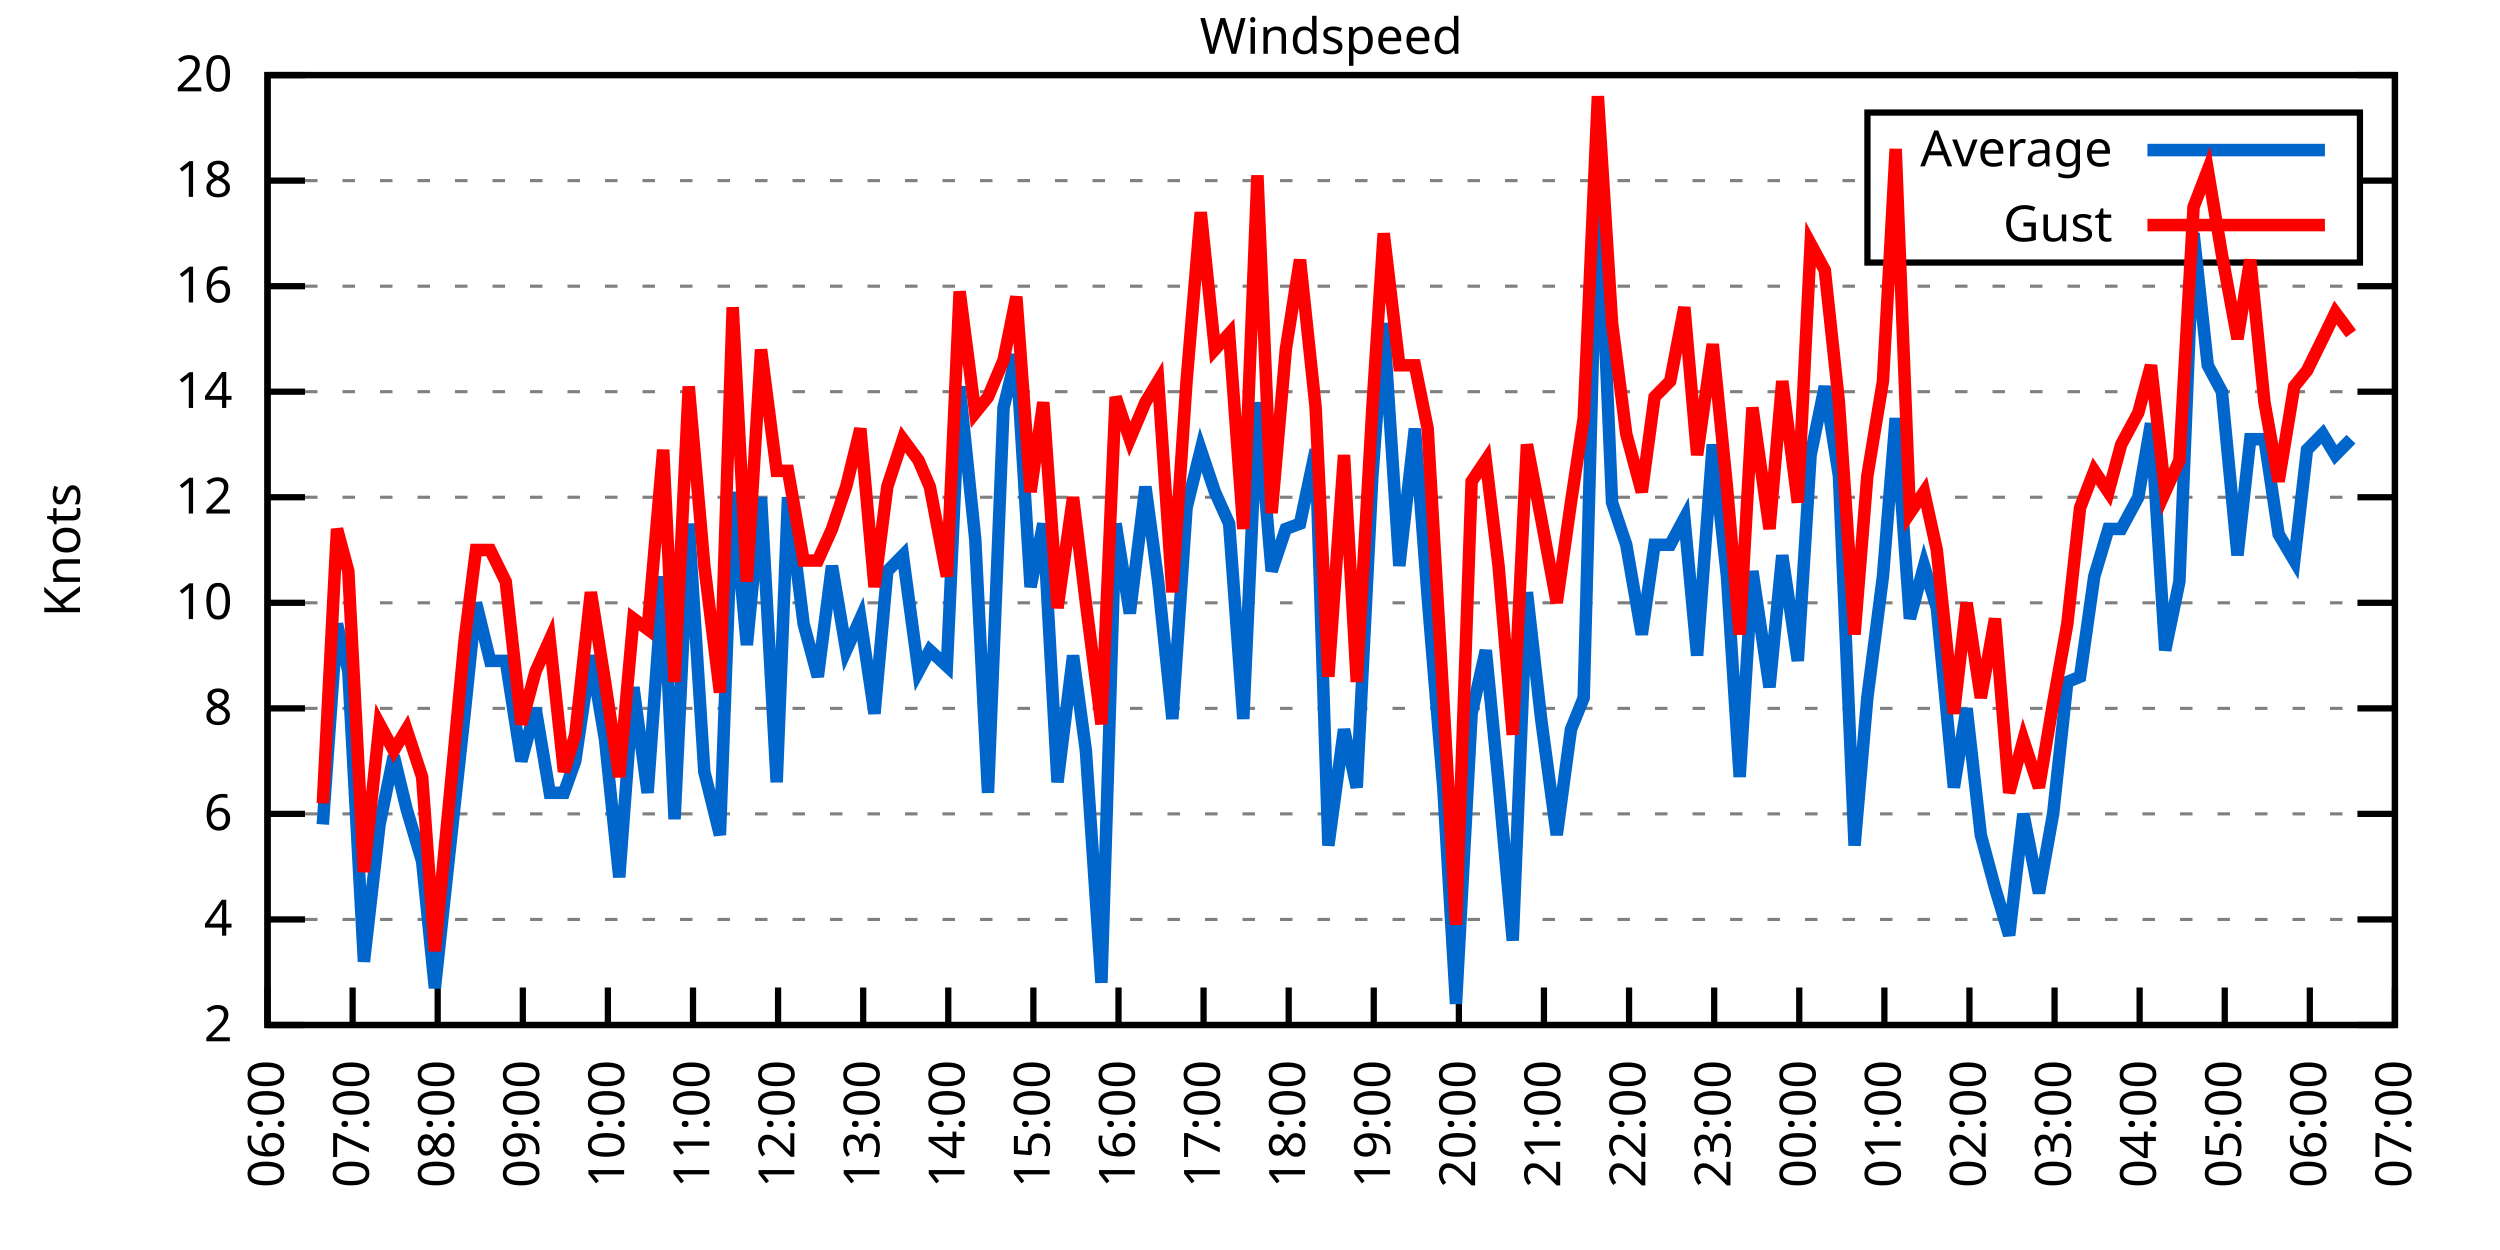
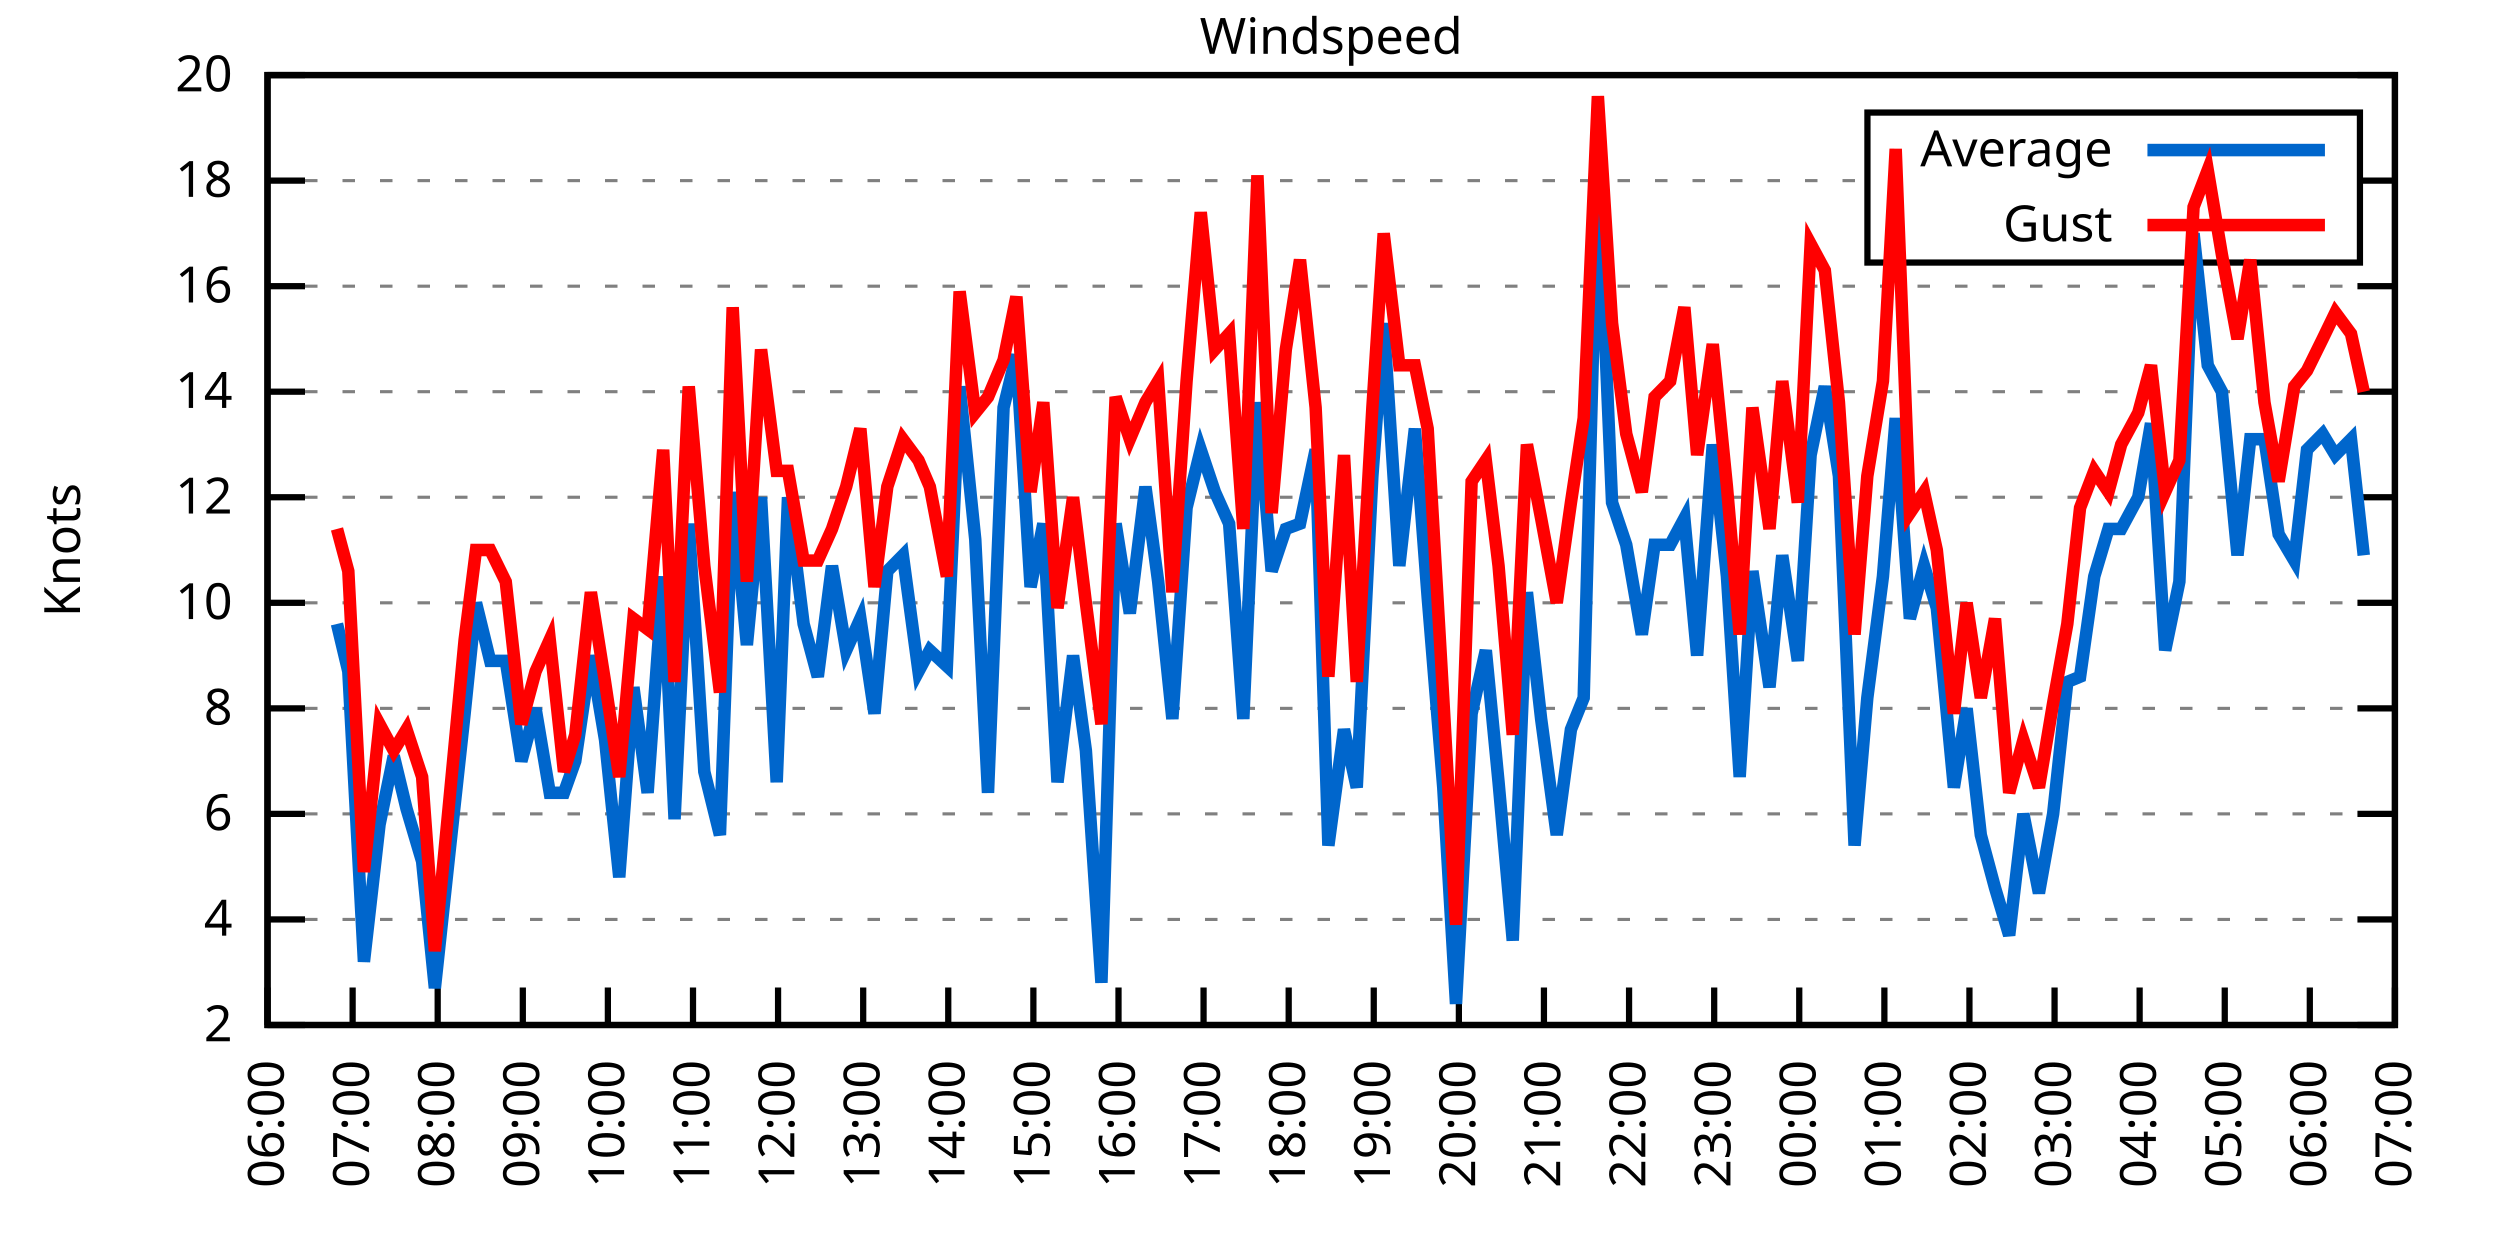
<svg xmlns="http://www.w3.org/2000/svg" xmlns:xlink="http://www.w3.org/1999/xlink" width="400" height="200" viewBox="0 0 400 200">
  <g id="gnuplot_canvas">
    <rect x="0" y="0" width="400" height="200" fill="none" />
    <defs>
      <circle id="gpDot" r="0.5" stroke-width="0.5" stroke="currentColor" />
      <path id="gpPt0" stroke-width="0.333" stroke="currentColor" d="M-1,0 h2 M0,-1 v2" />
      <path id="gpPt1" stroke-width="0.333" stroke="currentColor" d="M-1,-1 L1,1 M1,-1 L-1,1" />
      <path id="gpPt2" stroke-width="0.333" stroke="currentColor" d="M-1,0 L1,0 M0,-1 L0,1 M-1,-1 L1,1 M-1,1 L1,-1" />
      <rect id="gpPt3" stroke-width="0.333" stroke="currentColor" x="-1" y="-1" width="2" height="2" />
      <rect id="gpPt4" stroke-width="0.333" stroke="currentColor" fill="currentColor" x="-1" y="-1" width="2" height="2" />
      <circle id="gpPt5" stroke-width="0.333" stroke="currentColor" cx="0" cy="0" r="1" />
      <use xlink:href="#gpPt5" id="gpPt6" fill="currentColor" stroke="none" />
      <path id="gpPt7" stroke-width="0.333" stroke="currentColor" d="M0,-1.33 L-1.33,0.67 L1.33,0.67 z" />
      <use xlink:href="#gpPt7" id="gpPt8" fill="currentColor" stroke="none" />
      <use xlink:href="#gpPt7" id="gpPt9" stroke="currentColor" transform="rotate(180)" />
      <use xlink:href="#gpPt9" id="gpPt10" fill="currentColor" stroke="none" />
      <use xlink:href="#gpPt3" id="gpPt11" stroke="currentColor" transform="rotate(45)" />
      <use xlink:href="#gpPt11" id="gpPt12" fill="currentColor" stroke="none" />
      <path id="gpPt13" stroke-width="0.333" stroke="currentColor" d="M0,1.330 L1.265,0.411 L0.782,-1.067 L-0.782,-1.076 L-1.265,0.411 z" />
      <use xlink:href="#gpPt13" id="gpPt14" fill="currentColor" stroke="none" />
      <filter id="textbox" filterUnits="objectBoundingBox" x="0" y="0" height="1" width="1">
        <feFlood flood-color="white" flood-opacity="1" result="bgnd" />
        <feComposite in="SourceGraphic" in2="bgnd" operator="atop" />
      </filter>
      <filter id="greybox" filterUnits="objectBoundingBox" x="0" y="0" height="1" width="1">
        <feFlood flood-color="lightgrey" flood-opacity="1" result="grey" />
        <feComposite in="SourceGraphic" in2="grey" operator="atop" />
      </filter>
    </defs>
    <g fill="none" color="white" stroke="currentColor" stroke-width="1.00" stroke-linecap="butt" stroke-linejoin="miter">
</g>
    <g fill="none" color="black" stroke="currentColor" stroke-width="1.00" stroke-linecap="butt" stroke-linejoin="miter">
      <g stroke="none" shape-rendering="crispEdges">
        <polygon fill="rgb(255, 255, 255)" points="42.80,164.00 383.18,164.00 383.18,12.02 42.80,12.02 " />
      </g>
    </g>
    <g fill="none" color="black" stroke="currentColor" stroke-width="1.00" stroke-linecap="butt" stroke-linejoin="miter">
</g>
    <g fill="none" color="black" stroke="black" stroke-width="0.50" stroke-linecap="butt" stroke-linejoin="miter">
</g>
    <g fill="none" color="gray" stroke="currentColor" stroke-width="0.50" stroke-linecap="butt" stroke-linejoin="miter">
      <path stroke="gray" stroke-dasharray="2,4" class="gridline" d="M42.80,164.00 L383.19,164.00  " />
    </g>
    <g fill="none" color="gray" stroke="gray" stroke-width="1.00" stroke-linecap="butt" stroke-linejoin="miter">
</g>
    <g fill="none" color="black" stroke="currentColor" stroke-width="1.00" stroke-linecap="butt" stroke-linejoin="miter">
      <path stroke="black" d="M42.80,164.00 L48.80,164.00 M383.19,164.00 L377.19,164.00  " />
      <g transform="translate(37.20,166.60)" stroke="none" fill="black" font-family="Sans" font-size="8.00" text-anchor="end">
        <text>
          <tspan font-family="Sans"> 2</tspan>
        </text>
      </g>
    </g>
    <g fill="none" color="black" stroke="currentColor" stroke-width="1.00" stroke-linecap="butt" stroke-linejoin="miter">
</g>
    <g fill="none" color="black" stroke="black" stroke-width="0.50" stroke-linecap="butt" stroke-linejoin="miter">
</g>
    <g fill="none" color="gray" stroke="currentColor" stroke-width="0.50" stroke-linecap="butt" stroke-linejoin="miter">
      <path stroke="gray" stroke-dasharray="2,4" class="gridline" d="M42.80,147.11 L383.19,147.11  " />
    </g>
    <g fill="none" color="gray" stroke="gray" stroke-width="1.00" stroke-linecap="butt" stroke-linejoin="miter">
</g>
    <g fill="none" color="black" stroke="currentColor" stroke-width="1.00" stroke-linecap="butt" stroke-linejoin="miter">
      <path stroke="black" d="M42.80,147.11 L48.80,147.11 M383.19,147.11 L377.19,147.11  " />
      <g transform="translate(37.20,149.71)" stroke="none" fill="black" font-family="Sans" font-size="8.00" text-anchor="end">
        <text>
          <tspan font-family="Sans"> 4</tspan>
        </text>
      </g>
    </g>
    <g fill="none" color="black" stroke="currentColor" stroke-width="1.00" stroke-linecap="butt" stroke-linejoin="miter">
</g>
    <g fill="none" color="black" stroke="black" stroke-width="0.50" stroke-linecap="butt" stroke-linejoin="miter">
</g>
    <g fill="none" color="gray" stroke="currentColor" stroke-width="0.50" stroke-linecap="butt" stroke-linejoin="miter">
      <path stroke="gray" stroke-dasharray="2,4" class="gridline" d="M42.80,130.22 L383.19,130.22  " />
    </g>
    <g fill="none" color="gray" stroke="gray" stroke-width="1.00" stroke-linecap="butt" stroke-linejoin="miter">
</g>
    <g fill="none" color="black" stroke="currentColor" stroke-width="1.00" stroke-linecap="butt" stroke-linejoin="miter">
      <path stroke="black" d="M42.80,130.22 L48.80,130.22 M383.19,130.22 L377.19,130.22  " />
      <g transform="translate(37.20,132.82)" stroke="none" fill="black" font-family="Sans" font-size="8.00" text-anchor="end">
        <text>
          <tspan font-family="Sans"> 6</tspan>
        </text>
      </g>
    </g>
    <g fill="none" color="black" stroke="currentColor" stroke-width="1.00" stroke-linecap="butt" stroke-linejoin="miter">
</g>
    <g fill="none" color="black" stroke="black" stroke-width="0.50" stroke-linecap="butt" stroke-linejoin="miter">
</g>
    <g fill="none" color="gray" stroke="currentColor" stroke-width="0.50" stroke-linecap="butt" stroke-linejoin="miter">
      <path stroke="gray" stroke-dasharray="2,4" class="gridline" d="M42.80,113.34 L383.19,113.34  " />
    </g>
    <g fill="none" color="gray" stroke="gray" stroke-width="1.00" stroke-linecap="butt" stroke-linejoin="miter">
</g>
    <g fill="none" color="black" stroke="currentColor" stroke-width="1.00" stroke-linecap="butt" stroke-linejoin="miter">
      <path stroke="black" d="M42.80,113.34 L48.80,113.34 M383.19,113.34 L377.19,113.34  " />
      <g transform="translate(37.20,115.94)" stroke="none" fill="black" font-family="Sans" font-size="8.00" text-anchor="end">
        <text>
          <tspan font-family="Sans"> 8</tspan>
        </text>
      </g>
    </g>
    <g fill="none" color="black" stroke="currentColor" stroke-width="1.00" stroke-linecap="butt" stroke-linejoin="miter">
</g>
    <g fill="none" color="black" stroke="black" stroke-width="0.50" stroke-linecap="butt" stroke-linejoin="miter">
</g>
    <g fill="none" color="gray" stroke="currentColor" stroke-width="0.50" stroke-linecap="butt" stroke-linejoin="miter">
      <path stroke="gray" stroke-dasharray="2,4" class="gridline" d="M42.80,96.45 L383.19,96.45  " />
    </g>
    <g fill="none" color="gray" stroke="gray" stroke-width="1.00" stroke-linecap="butt" stroke-linejoin="miter">
</g>
    <g fill="none" color="black" stroke="currentColor" stroke-width="1.00" stroke-linecap="butt" stroke-linejoin="miter">
      <path stroke="black" d="M42.80,96.45 L48.80,96.45 M383.19,96.45 L377.19,96.45  " />
      <g transform="translate(37.20,99.05)" stroke="none" fill="black" font-family="Sans" font-size="8.00" text-anchor="end">
        <text>
          <tspan font-family="Sans"> 10</tspan>
        </text>
      </g>
    </g>
    <g fill="none" color="black" stroke="currentColor" stroke-width="1.00" stroke-linecap="butt" stroke-linejoin="miter">
</g>
    <g fill="none" color="black" stroke="black" stroke-width="0.50" stroke-linecap="butt" stroke-linejoin="miter">
</g>
    <g fill="none" color="gray" stroke="currentColor" stroke-width="0.50" stroke-linecap="butt" stroke-linejoin="miter">
      <path stroke="gray" stroke-dasharray="2,4" class="gridline" d="M42.80,79.56 L383.19,79.56  " />
    </g>
    <g fill="none" color="gray" stroke="gray" stroke-width="1.00" stroke-linecap="butt" stroke-linejoin="miter">
</g>
    <g fill="none" color="black" stroke="currentColor" stroke-width="1.00" stroke-linecap="butt" stroke-linejoin="miter">
      <path stroke="black" d="M42.80,79.56 L48.80,79.56 M383.19,79.56 L377.19,79.56  " />
      <g transform="translate(37.20,82.16)" stroke="none" fill="black" font-family="Sans" font-size="8.00" text-anchor="end">
        <text>
          <tspan font-family="Sans"> 12</tspan>
        </text>
      </g>
    </g>
    <g fill="none" color="black" stroke="currentColor" stroke-width="1.00" stroke-linecap="butt" stroke-linejoin="miter">
</g>
    <g fill="none" color="black" stroke="black" stroke-width="0.50" stroke-linecap="butt" stroke-linejoin="miter">
</g>
    <g fill="none" color="gray" stroke="currentColor" stroke-width="0.50" stroke-linecap="butt" stroke-linejoin="miter">
      <path stroke="gray" stroke-dasharray="2,4" class="gridline" d="M42.80,62.67 L383.19,62.67  " />
    </g>
    <g fill="none" color="gray" stroke="gray" stroke-width="1.00" stroke-linecap="butt" stroke-linejoin="miter">
</g>
    <g fill="none" color="black" stroke="currentColor" stroke-width="1.00" stroke-linecap="butt" stroke-linejoin="miter">
      <path stroke="black" d="M42.80,62.67 L48.80,62.67 M383.19,62.67 L377.19,62.67  " />
      <g transform="translate(37.20,65.27)" stroke="none" fill="black" font-family="Sans" font-size="8.00" text-anchor="end">
        <text>
          <tspan font-family="Sans"> 14</tspan>
        </text>
      </g>
    </g>
    <g fill="none" color="black" stroke="currentColor" stroke-width="1.00" stroke-linecap="butt" stroke-linejoin="miter">
</g>
    <g fill="none" color="black" stroke="black" stroke-width="0.50" stroke-linecap="butt" stroke-linejoin="miter">
</g>
    <g fill="none" color="gray" stroke="currentColor" stroke-width="0.50" stroke-linecap="butt" stroke-linejoin="miter">
      <path stroke="gray" stroke-dasharray="2,4" class="gridline" d="M42.80,45.79 L383.19,45.79  " />
    </g>
    <g fill="none" color="gray" stroke="gray" stroke-width="1.00" stroke-linecap="butt" stroke-linejoin="miter">
</g>
    <g fill="none" color="black" stroke="currentColor" stroke-width="1.00" stroke-linecap="butt" stroke-linejoin="miter">
      <path stroke="black" d="M42.80,45.79 L48.80,45.79 M383.19,45.79 L377.19,45.79  " />
      <g transform="translate(37.20,48.39)" stroke="none" fill="black" font-family="Sans" font-size="8.00" text-anchor="end">
        <text>
          <tspan font-family="Sans"> 16</tspan>
        </text>
      </g>
    </g>
    <g fill="none" color="black" stroke="currentColor" stroke-width="1.00" stroke-linecap="butt" stroke-linejoin="miter">
</g>
    <g fill="none" color="black" stroke="black" stroke-width="0.50" stroke-linecap="butt" stroke-linejoin="miter">
</g>
    <g fill="none" color="gray" stroke="currentColor" stroke-width="0.50" stroke-linecap="butt" stroke-linejoin="miter">
      <path stroke="gray" stroke-dasharray="2,4" class="gridline" d="M42.80,28.90 L298.79,28.90 M377.59,28.90 L383.19,28.90  " />
    </g>
    <g fill="none" color="gray" stroke="gray" stroke-width="1.00" stroke-linecap="butt" stroke-linejoin="miter">
</g>
    <g fill="none" color="black" stroke="currentColor" stroke-width="1.00" stroke-linecap="butt" stroke-linejoin="miter">
      <path stroke="black" d="M42.80,28.90 L48.80,28.90 M383.19,28.90 L377.19,28.90  " />
      <g transform="translate(37.20,31.50)" stroke="none" fill="black" font-family="Sans" font-size="8.00" text-anchor="end">
        <text>
          <tspan font-family="Sans"> 18</tspan>
        </text>
      </g>
    </g>
    <g fill="none" color="black" stroke="currentColor" stroke-width="1.00" stroke-linecap="butt" stroke-linejoin="miter">
</g>
    <g fill="none" color="black" stroke="black" stroke-width="0.50" stroke-linecap="butt" stroke-linejoin="miter">
</g>
    <g fill="none" color="gray" stroke="currentColor" stroke-width="0.50" stroke-linecap="butt" stroke-linejoin="miter">
      <path stroke="gray" stroke-dasharray="2,4" class="gridline" d="M42.80,12.01 L383.19,12.01  " />
    </g>
    <g fill="none" color="gray" stroke="gray" stroke-width="1.00" stroke-linecap="butt" stroke-linejoin="miter">
</g>
    <g fill="none" color="black" stroke="currentColor" stroke-width="1.00" stroke-linecap="butt" stroke-linejoin="miter">
      <path stroke="black" d="M42.80,12.01 L48.80,12.01 M383.19,12.01 L377.19,12.01  " />
      <g transform="translate(37.20,14.61)" stroke="none" fill="black" font-family="Sans" font-size="8.00" text-anchor="end">
        <text>
          <tspan font-family="Sans"> 20</tspan>
        </text>
      </g>
    </g>
    <g fill="none" color="black" stroke="currentColor" stroke-width="1.00" stroke-linecap="butt" stroke-linejoin="miter">
      <path stroke="black" d="M42.80,164.00 L42.80,158.00  " />
      <g transform="translate(45.40,169.60) rotate(270.00)" stroke="none" fill="black" font-family="Sans" font-size="8.00" text-anchor="end">
        <text>
          <tspan font-family="Sans">06:00</tspan>
        </text>
      </g>
    </g>
    <g fill="none" color="black" stroke="currentColor" stroke-width="1.00" stroke-linecap="butt" stroke-linejoin="miter">
      <path stroke="black" d="M56.42,164.00 L56.42,158.00  " />
      <g transform="translate(59.02,169.60) rotate(270.00)" stroke="none" fill="black" font-family="Sans" font-size="8.00" text-anchor="end">
        <text>
          <tspan font-family="Sans">07:00</tspan>
        </text>
      </g>
    </g>
    <g fill="none" color="black" stroke="currentColor" stroke-width="1.00" stroke-linecap="butt" stroke-linejoin="miter">
      <path stroke="black" d="M70.03,164.00 L70.03,158.00  " />
      <g transform="translate(72.63,169.60) rotate(270.00)" stroke="none" fill="black" font-family="Sans" font-size="8.00" text-anchor="end">
        <text>
          <tspan font-family="Sans">08:00</tspan>
        </text>
      </g>
    </g>
    <g fill="none" color="black" stroke="currentColor" stroke-width="1.00" stroke-linecap="butt" stroke-linejoin="miter">
      <path stroke="black" d="M83.65,164.00 L83.65,158.00  " />
      <g transform="translate(86.25,169.60) rotate(270.00)" stroke="none" fill="black" font-family="Sans" font-size="8.00" text-anchor="end">
        <text>
          <tspan font-family="Sans">09:00</tspan>
        </text>
      </g>
    </g>
    <g fill="none" color="black" stroke="currentColor" stroke-width="1.00" stroke-linecap="butt" stroke-linejoin="miter">
      <path stroke="black" d="M97.26,164.00 L97.26,158.00  " />
      <g transform="translate(99.86,169.60) rotate(270.00)" stroke="none" fill="black" font-family="Sans" font-size="8.00" text-anchor="end">
        <text>
          <tspan font-family="Sans">10:00</tspan>
        </text>
      </g>
    </g>
    <g fill="none" color="black" stroke="currentColor" stroke-width="1.00" stroke-linecap="butt" stroke-linejoin="miter">
      <path stroke="black" d="M110.88,164.00 L110.88,158.00  " />
      <g transform="translate(113.48,169.60) rotate(270.00)" stroke="none" fill="black" font-family="Sans" font-size="8.00" text-anchor="end">
        <text>
          <tspan font-family="Sans">11:00</tspan>
        </text>
      </g>
    </g>
    <g fill="none" color="black" stroke="currentColor" stroke-width="1.00" stroke-linecap="butt" stroke-linejoin="miter">
      <path stroke="black" d="M124.49,164.00 L124.49,158.00  " />
      <g transform="translate(127.09,169.60) rotate(270.00)" stroke="none" fill="black" font-family="Sans" font-size="8.00" text-anchor="end">
        <text>
          <tspan font-family="Sans">12:00</tspan>
        </text>
      </g>
    </g>
    <g fill="none" color="black" stroke="currentColor" stroke-width="1.00" stroke-linecap="butt" stroke-linejoin="miter">
      <path stroke="black" d="M138.11,164.00 L138.11,158.00  " />
      <g transform="translate(140.71,169.60) rotate(270.00)" stroke="none" fill="black" font-family="Sans" font-size="8.00" text-anchor="end">
        <text>
          <tspan font-family="Sans">13:00</tspan>
        </text>
      </g>
    </g>
    <g fill="none" color="black" stroke="currentColor" stroke-width="1.00" stroke-linecap="butt" stroke-linejoin="miter">
      <path stroke="black" d="M151.72,164.00 L151.72,158.00  " />
      <g transform="translate(154.32,169.60) rotate(270.00)" stroke="none" fill="black" font-family="Sans" font-size="8.00" text-anchor="end">
        <text>
          <tspan font-family="Sans">14:00</tspan>
        </text>
      </g>
    </g>
    <g fill="none" color="black" stroke="currentColor" stroke-width="1.00" stroke-linecap="butt" stroke-linejoin="miter">
      <path stroke="black" d="M165.34,164.00 L165.34,158.00  " />
      <g transform="translate(167.94,169.60) rotate(270.00)" stroke="none" fill="black" font-family="Sans" font-size="8.00" text-anchor="end">
        <text>
          <tspan font-family="Sans">15:00</tspan>
        </text>
      </g>
    </g>
    <g fill="none" color="black" stroke="currentColor" stroke-width="1.00" stroke-linecap="butt" stroke-linejoin="miter">
      <path stroke="black" d="M178.96,164.00 L178.96,158.00  " />
      <g transform="translate(181.56,169.60) rotate(270.00)" stroke="none" fill="black" font-family="Sans" font-size="8.00" text-anchor="end">
        <text>
          <tspan font-family="Sans">16:00</tspan>
        </text>
      </g>
    </g>
    <g fill="none" color="black" stroke="currentColor" stroke-width="1.00" stroke-linecap="butt" stroke-linejoin="miter">
      <path stroke="black" d="M192.57,164.00 L192.57,158.00  " />
      <g transform="translate(195.17,169.60) rotate(270.00)" stroke="none" fill="black" font-family="Sans" font-size="8.00" text-anchor="end">
        <text>
          <tspan font-family="Sans">17:00</tspan>
        </text>
      </g>
    </g>
    <g fill="none" color="black" stroke="currentColor" stroke-width="1.00" stroke-linecap="butt" stroke-linejoin="miter">
      <path stroke="black" d="M206.19,164.00 L206.19,158.00  " />
      <g transform="translate(208.79,169.60) rotate(270.00)" stroke="none" fill="black" font-family="Sans" font-size="8.00" text-anchor="end">
        <text>
          <tspan font-family="Sans">18:00</tspan>
        </text>
      </g>
    </g>
    <g fill="none" color="black" stroke="currentColor" stroke-width="1.00" stroke-linecap="butt" stroke-linejoin="miter">
      <path stroke="black" d="M219.80,164.00 L219.80,158.00  " />
      <g transform="translate(222.40,169.60) rotate(270.00)" stroke="none" fill="black" font-family="Sans" font-size="8.00" text-anchor="end">
        <text>
          <tspan font-family="Sans">19:00</tspan>
        </text>
      </g>
    </g>
    <g fill="none" color="black" stroke="currentColor" stroke-width="1.00" stroke-linecap="butt" stroke-linejoin="miter">
      <path stroke="black" d="M233.42,164.00 L233.42,158.00  " />
      <g transform="translate(236.02,169.60) rotate(270.00)" stroke="none" fill="black" font-family="Sans" font-size="8.00" text-anchor="end">
        <text>
          <tspan font-family="Sans">20:00</tspan>
        </text>
      </g>
    </g>
    <g fill="none" color="black" stroke="currentColor" stroke-width="1.00" stroke-linecap="butt" stroke-linejoin="miter">
      <path stroke="black" d="M247.03,164.00 L247.03,158.00  " />
      <g transform="translate(249.63,169.60) rotate(270.00)" stroke="none" fill="black" font-family="Sans" font-size="8.00" text-anchor="end">
        <text>
          <tspan font-family="Sans">21:00</tspan>
        </text>
      </g>
    </g>
    <g fill="none" color="black" stroke="currentColor" stroke-width="1.00" stroke-linecap="butt" stroke-linejoin="miter">
      <path stroke="black" d="M260.65,164.00 L260.65,158.00  " />
      <g transform="translate(263.25,169.60) rotate(270.00)" stroke="none" fill="black" font-family="Sans" font-size="8.00" text-anchor="end">
        <text>
          <tspan font-family="Sans">22:00</tspan>
        </text>
      </g>
    </g>
    <g fill="none" color="black" stroke="currentColor" stroke-width="1.00" stroke-linecap="butt" stroke-linejoin="miter">
      <path stroke="black" d="M274.27,164.00 L274.27,158.00  " />
      <g transform="translate(276.87,169.60) rotate(270.00)" stroke="none" fill="black" font-family="Sans" font-size="8.00" text-anchor="end">
        <text>
          <tspan font-family="Sans">23:00</tspan>
        </text>
      </g>
    </g>
    <g fill="none" color="black" stroke="currentColor" stroke-width="1.00" stroke-linecap="butt" stroke-linejoin="miter">
      <path stroke="black" d="M287.88,164.00 L287.88,158.00  " />
      <g transform="translate(290.48,169.60) rotate(270.00)" stroke="none" fill="black" font-family="Sans" font-size="8.00" text-anchor="end">
        <text>
          <tspan font-family="Sans">00:00</tspan>
        </text>
      </g>
    </g>
    <g fill="none" color="black" stroke="currentColor" stroke-width="1.00" stroke-linecap="butt" stroke-linejoin="miter">
      <path stroke="black" d="M301.50,164.00 L301.50,158.00  " />
      <g transform="translate(304.10,169.60) rotate(270.00)" stroke="none" fill="black" font-family="Sans" font-size="8.00" text-anchor="end">
        <text>
          <tspan font-family="Sans">01:00</tspan>
        </text>
      </g>
    </g>
    <g fill="none" color="black" stroke="currentColor" stroke-width="1.00" stroke-linecap="butt" stroke-linejoin="miter">
      <path stroke="black" d="M315.11,164.00 L315.11,158.00  " />
      <g transform="translate(317.71,169.60) rotate(270.00)" stroke="none" fill="black" font-family="Sans" font-size="8.00" text-anchor="end">
        <text>
          <tspan font-family="Sans">02:00</tspan>
        </text>
      </g>
    </g>
    <g fill="none" color="black" stroke="currentColor" stroke-width="1.00" stroke-linecap="butt" stroke-linejoin="miter">
      <path stroke="black" d="M328.73,164.00 L328.73,158.00  " />
      <g transform="translate(331.33,169.60) rotate(270.00)" stroke="none" fill="black" font-family="Sans" font-size="8.00" text-anchor="end">
        <text>
          <tspan font-family="Sans">03:00</tspan>
        </text>
      </g>
    </g>
    <g fill="none" color="black" stroke="currentColor" stroke-width="1.00" stroke-linecap="butt" stroke-linejoin="miter">
      <path stroke="black" d="M342.34,164.00 L342.34,158.00  " />
      <g transform="translate(344.94,169.60) rotate(270.00)" stroke="none" fill="black" font-family="Sans" font-size="8.00" text-anchor="end">
        <text>
          <tspan font-family="Sans">04:00</tspan>
        </text>
      </g>
    </g>
    <g fill="none" color="black" stroke="currentColor" stroke-width="1.00" stroke-linecap="butt" stroke-linejoin="miter">
      <path stroke="black" d="M355.96,164.00 L355.96,158.00  " />
      <g transform="translate(358.56,169.60) rotate(270.00)" stroke="none" fill="black" font-family="Sans" font-size="8.00" text-anchor="end">
        <text>
          <tspan font-family="Sans">05:00</tspan>
        </text>
      </g>
    </g>
    <g fill="none" color="black" stroke="currentColor" stroke-width="1.00" stroke-linecap="butt" stroke-linejoin="miter">
      <path stroke="black" d="M369.57,164.00 L369.57,158.00  " />
      <g transform="translate(372.17,169.60) rotate(270.00)" stroke="none" fill="black" font-family="Sans" font-size="8.00" text-anchor="end">
        <text>
          <tspan font-family="Sans">06:00</tspan>
        </text>
      </g>
    </g>
    <g fill="none" color="black" stroke="currentColor" stroke-width="1.00" stroke-linecap="butt" stroke-linejoin="miter">
      <path stroke="black" d="M383.19,164.00 L383.19,158.00  " />
      <g transform="translate(385.79,169.60) rotate(270.00)" stroke="none" fill="black" font-family="Sans" font-size="8.00" text-anchor="end">
        <text>
          <tspan font-family="Sans">07:00</tspan>
        </text>
      </g>
    </g>
    <g fill="none" color="black" stroke="currentColor" stroke-width="1.00" stroke-linecap="butt" stroke-linejoin="miter">
</g>
    <g fill="none" color="black" stroke="currentColor" stroke-width="1.00" stroke-linecap="butt" stroke-linejoin="miter">
      <path stroke="black" d="M42.80,12.01 L42.80,164.00 L383.19,164.00 L383.19,12.01 L42.80,12.01 Z  " />
    </g>
    <g fill="none" color="black" stroke="currentColor" stroke-width="1.00" stroke-linecap="butt" stroke-linejoin="miter">
</g>
    <g fill="none" color="black" stroke="currentColor" stroke-width="1.00" stroke-linecap="butt" stroke-linejoin="miter">
      <path stroke="black" d="M298.79,42.01 L298.79,18.01 L377.59,18.01 L377.59,42.01 L298.79,42.01 Z  " />
    </g>
    <g id="Windspeed_plot_1">
      <g fill="none" color="white" stroke="black" stroke-width="2.00" stroke-linecap="butt" stroke-linejoin="miter">
</g>
      <g fill="none" color="black" stroke="currentColor" stroke-width="2.00" stroke-linecap="butt" stroke-linejoin="miter">
        <g transform="translate(337.99,26.61)" stroke="none" fill="black" font-family="Sans" font-size="8.00" text-anchor="end">
          <text>
            <tspan font-family="Sans">Average</tspan>
          </text>
        </g>
      </g>
      <g fill="none" color="black" stroke="currentColor" stroke-width="2.00" stroke-linecap="butt" stroke-linejoin="miter">
-         <path stroke="rgb(  0, 102, 204)" d="M343.59,24.01 L371.99,24.01 M51.65,131.91 L53.92,99.83 L55.73,107.43 L58.23,153.87 L60.73,131.91 L63.00,120.94   L65.04,129.38 L67.54,137.82 L69.58,158.09 L71.85,136.98 L74.34,114.18 L76.16,96.45 L78.43,105.74 L80.92,105.74   L83.42,121.78 L85.69,113.34 L87.96,126.85 L90.23,126.85 L92.04,121.78 L94.54,104.89 L96.81,118.40 L99.08,140.36   L101.35,109.96 L103.62,126.85 L106.11,92.23 L107.93,131.07 L110.20,83.78 L112.69,123.47 L115.19,133.60 L117.23,78.72   L119.50,103.20 L121.77,79.56 L124.27,125.16 L126.08,79.56 L128.58,99.83 L130.85,108.27 L133.12,90.54 L135.39,104.05   L137.66,98.98 L139.92,114.18 L141.97,91.38 L144.46,88.85 L146.96,107.43 L148.77,104.05 L151.50,106.58 L153.54,61.83   L156.04,86.32 L158.08,126.85 L160.57,65.21 L162.62,56.76 L164.89,93.92 L166.93,83.78 L169.20,125.16 L171.69,104.89   L173.74,120.09 L176.23,157.24 L178.50,83.78 L180.77,98.14 L183.27,77.87 L185.31,93.07 L187.58,115.03 L189.85,81.25   L192.12,71.96 L194.39,78.72 L196.66,83.78 L198.93,115.03 L201.19,64.36 L203.46,91.38 L205.73,84.63 L208.00,83.78   L210.50,71.96 L212.54,135.29 L215.04,116.71 L217.08,126.00 L219.58,76.18 L221.39,51.70 L223.89,90.54 L226.38,68.58   L228.43,95.60 L230.92,126.00 L232.96,160.62 L235.46,114.18 L237.73,104.05 L239.77,125.16 L242.04,150.49 L244.31,94.76   L246.58,115.03 L249.08,133.60 L251.35,116.71 L253.39,111.65 L255.66,27.21 L257.93,80.41 L260.20,87.16 L262.69,101.52   L264.73,87.16 L267.23,87.16 L269.50,82.94 L271.54,104.89 L274.04,71.12 L276.31,92.23 L278.35,124.31 L280.39,91.38   L283.12,109.96 L285.16,88.85 L287.65,105.74 L289.70,72.81 L291.97,61.83 L294.23,76.18 L296.73,135.29 L298.77,111.65   L301.27,92.23 L303.31,66.90 L305.58,98.98 L307.85,90.54 L309.89,97.29 L312.62,126.00 L314.66,113.34 L316.93,133.60   L319.20,142.05 L321.47,149.65 L323.74,130.22 L326.23,142.89 L328.50,130.22 L330.77,109.11 L332.81,108.27 L335.08,92.23   L337.35,84.63 L339.39,84.63 L342.12,79.56 L344.16,67.74 L346.43,104.05 L348.70,93.07 L350.97,37.34 L353.24,58.45   L355.50,62.67 L358.00,88.85 L360.04,70.27 L362.31,70.27 L364.58,85.47 L367.08,89.69 L369.12,71.96 L371.62,69.43   L373.66,72.81 L376.16,70.27  " />
+         <path stroke="rgb(  0, 102, 204)" d="M343.59,24.01 L371.99,24.01 M53.92,99.83 L55.73,107.43 L58.23,153.87 L60.73,131.91 L63.00,120.94 L65.04,129.38   L67.54,137.82 L69.58,158.09 L71.85,136.98 L74.34,114.18 L76.16,96.45 L78.43,105.74 L80.92,105.74 L83.42,121.78   L85.69,113.34 L87.96,126.85 L90.23,126.85 L92.04,121.78 L94.54,104.89 L96.81,118.40 L99.08,140.36 L101.35,109.96   L103.62,126.85 L106.11,92.23 L107.93,131.07 L110.20,83.78 L112.69,123.47 L115.19,133.60 L117.23,78.72 L119.50,103.20   L121.77,79.56 L124.27,125.16 L126.08,79.56 L128.58,99.83 L130.85,108.27 L133.12,90.54 L135.39,104.05 L137.66,98.98   L139.92,114.18 L141.97,91.38 L144.46,88.85 L146.96,107.43 L148.77,104.05 L151.50,106.58 L153.54,61.83 L156.04,86.32   L158.08,126.85 L160.57,65.21 L162.62,56.76 L164.89,93.92 L166.93,83.78 L169.20,125.16 L171.69,104.89 L173.74,120.09   L176.23,157.24 L178.50,83.78 L180.77,98.14 L183.27,77.87 L185.31,93.07 L187.58,115.03 L189.85,81.25 L192.12,71.96   L194.39,78.72 L196.66,83.78 L198.93,115.03 L201.19,64.36 L203.46,91.38 L205.73,84.63 L208.00,83.78 L210.50,71.96   L212.54,135.29 L215.04,116.71 L217.08,126.00 L219.58,76.18 L221.39,51.70 L223.89,90.54 L226.38,68.58 L228.43,95.60   L230.92,126.00 L232.96,160.62 L235.46,114.18 L237.73,104.05 L239.77,125.16 L242.04,150.49 L244.31,94.76 L246.58,115.03   L249.08,133.60 L251.35,116.71 L253.39,111.65 L255.66,27.21 L257.93,80.41 L260.20,87.16 L262.69,101.52 L264.73,87.16   L267.23,87.16 L269.50,82.94 L271.54,104.89 L274.04,71.12 L276.31,92.23 L278.35,124.31 L280.39,91.38 L283.12,109.96   L285.16,88.85 L287.65,105.74 L289.70,72.81 L291.97,61.83 L294.23,76.18 L296.73,135.29 L298.77,111.65 L301.27,92.23   L303.31,66.90 L305.58,98.98 L307.85,90.54 L309.89,97.29 L312.62,126.00 L314.66,113.34 L316.93,133.60 L319.20,142.05   L321.47,149.65 L323.74,130.22 L326.23,142.89 L328.50,130.22 L330.77,109.11 L332.81,108.27 L335.08,92.23 L337.35,84.63   L339.39,84.63 L342.12,79.56 L344.16,67.74 L346.43,104.05 L348.70,93.07 L350.97,37.34 L353.24,58.45 L355.50,62.67   L358.00,88.85 L360.04,70.27 L362.31,70.27 L364.58,85.47 L367.08,89.69 L369.12,71.96 L371.62,69.43 L373.66,72.81   L376.16,70.27 L378.20,88.85  " />
      </g>
    </g>
    <g id="Windspeed_plot_2">
      <g fill="none" color="black" stroke="currentColor" stroke-width="2.00" stroke-linecap="butt" stroke-linejoin="miter">
        <g transform="translate(337.99,38.61)" stroke="none" fill="black" font-family="Sans" font-size="8.00" text-anchor="end">
          <text>
            <tspan font-family="Sans">Gust</tspan>
          </text>
        </g>
      </g>
      <g fill="none" color="black" stroke="currentColor" stroke-width="2.00" stroke-linecap="butt" stroke-linejoin="miter">
-         <path stroke="rgb(255,   0,   0)" d="M343.59,36.01 L371.99,36.01 M51.65,128.54 L53.92,84.63 L55.73,91.38 L58.23,139.51 L60.73,115.87 L63.00,120.09   L65.04,116.71 L67.54,124.31 L69.58,152.18 L71.85,128.54 L74.34,102.36 L76.16,88.00 L78.43,88.00 L80.92,93.07   L83.42,115.87 L85.69,107.43 L87.96,102.36 L90.23,123.47 L92.04,117.56 L94.54,94.76 L96.81,109.11 L99.08,124.31   L101.35,98.98 L103.62,100.67 L106.11,71.96 L107.93,109.11 L110.20,61.83 L112.69,90.54 L115.19,110.80 L117.23,49.16   L119.50,93.07 L121.77,55.92 L124.27,75.34 L126.08,75.34 L128.58,89.69 L130.85,89.69 L133.12,84.63 L135.39,77.87   L137.66,68.58 L139.92,93.92 L141.97,77.87 L144.46,70.27 L146.96,73.65 L148.77,77.87 L151.50,92.23 L153.54,46.63   L156.04,66.05 L158.08,63.52 L160.57,57.61 L162.62,47.47 L164.89,78.72 L166.93,64.36 L169.20,97.29 L171.69,79.56   L173.74,96.45 L176.23,115.87 L178.50,63.52 L180.77,70.27 L183.27,64.36 L185.31,60.98 L187.58,94.76 L189.85,60.98   L192.12,33.96 L194.39,55.92 L196.66,53.39 L198.93,84.63 L201.19,28.05 L203.46,82.09 L205.73,55.92 L208.00,41.56   L210.50,65.21 L212.54,108.27 L215.04,72.81 L217.08,109.11 L219.58,65.21 L221.39,37.34 L223.89,58.45 L226.38,58.45   L228.43,68.58 L230.92,111.65 L232.96,147.96 L235.46,77.03 L237.73,73.65 L239.77,90.54 L242.04,117.56 L244.31,71.12   L246.58,82.94 L249.08,96.45 L251.35,80.41 L253.39,66.90 L255.66,15.39 L257.93,51.70 L260.20,69.43 L262.69,78.72   L264.73,63.52 L267.23,60.98 L269.50,49.16 L271.54,72.81 L274.04,55.07 L276.31,77.87 L278.35,101.52 L280.39,65.21   L283.12,84.63 L285.16,60.98 L287.65,80.41 L289.70,39.03 L291.97,43.25 L294.23,64.36 L296.73,101.52 L298.77,76.18   L301.27,60.98 L303.31,23.83 L305.58,82.09 L307.85,78.72 L309.89,88.00 L312.62,114.18 L314.66,96.45 L316.93,111.65   L319.20,98.98 L321.47,126.85 L323.74,118.40 L326.23,126.00 L328.50,112.49 L330.77,99.83 L332.81,81.25 L335.08,75.34   L337.35,78.72 L339.39,71.12 L342.12,66.05 L344.16,58.45 L346.43,78.72 L348.70,73.65 L350.97,33.12 L353.24,27.21   L355.50,40.72 L358.00,54.23 L360.04,41.56 L362.31,64.36 L364.58,77.03 L367.08,61.83 L369.12,59.30 L371.62,54.23   L373.66,50.01 L376.16,53.39  " />
+         <path stroke="rgb(255,   0,   0)" d="M343.59,36.01 L371.99,36.01 M53.92,84.63 L55.73,91.38 L58.23,139.51 L60.73,115.87 L63.00,120.09 L65.04,116.71   L67.54,124.31 L69.58,152.18 L71.85,128.54 L74.34,102.36 L76.16,88.00 L78.43,88.00 L80.92,93.07 L83.42,115.87   L85.69,107.43 L87.96,102.36 L90.23,123.47 L92.04,117.56 L94.54,94.76 L96.81,109.11 L99.08,124.31 L101.35,98.98   L103.62,100.67 L106.11,71.96 L107.93,109.11 L110.20,61.83 L112.69,90.54 L115.19,110.80 L117.23,49.16 L119.50,93.07   L121.77,55.92 L124.27,75.34 L126.08,75.34 L128.58,89.69 L130.85,89.69 L133.12,84.63 L135.39,77.87 L137.66,68.58   L139.92,93.92 L141.97,77.87 L144.46,70.27 L146.96,73.65 L148.77,77.87 L151.50,92.23 L153.54,46.63 L156.04,66.05   L158.08,63.52 L160.57,57.61 L162.62,47.47 L164.89,78.72 L166.93,64.36 L169.20,97.29 L171.69,79.56 L173.74,96.45   L176.23,115.87 L178.50,63.52 L180.77,70.27 L183.27,64.36 L185.31,60.98 L187.58,94.76 L189.85,60.98 L192.12,33.96   L194.39,55.92 L196.66,53.39 L198.93,84.63 L201.19,28.05 L203.46,82.09 L205.73,55.92 L208.00,41.56 L210.50,65.21   L212.54,108.27 L215.04,72.81 L217.08,109.11 L219.58,65.21 L221.39,37.34 L223.89,58.45 L226.38,58.45 L228.43,68.58   L230.92,111.65 L232.96,147.96 L235.46,77.03 L237.73,73.65 L239.77,90.54 L242.04,117.56 L244.31,71.12 L246.58,82.94   L249.08,96.45 L251.35,80.41 L253.39,66.90 L255.66,15.39 L257.93,51.70 L260.20,69.43 L262.69,78.72 L264.73,63.52   L267.23,60.98 L269.50,49.16 L271.54,72.81 L274.04,55.07 L276.31,77.87 L278.35,101.52 L280.39,65.21 L283.12,84.63   L285.16,60.98 L287.65,80.41 L289.70,39.03 L291.97,43.25 L294.23,64.36 L296.73,101.52 L298.77,76.18 L301.27,60.98   L303.31,23.83 L305.58,82.09 L307.85,78.72 L309.89,88.00 L312.62,114.18 L314.66,96.45 L316.93,111.65 L319.20,98.98   L321.47,126.85 L323.74,118.40 L326.23,126.00 L328.50,112.49 L330.77,99.83 L332.81,81.25 L335.08,75.34 L337.35,78.72   L339.39,71.12 L342.12,66.05 L344.16,58.45 L346.43,78.72 L348.70,73.65 L350.97,33.12 L353.24,27.21 L355.50,40.72   L358.00,54.23 L360.04,41.56 L362.31,64.36 L364.58,77.03 L367.08,61.83 L369.12,59.30 L371.62,54.23 L373.66,50.01   L376.16,53.39 L378.20,62.67  " />
      </g>
    </g>
    <g fill="none" color="black" stroke="currentColor" stroke-width="2.00" stroke-linecap="butt" stroke-linejoin="miter">
</g>
    <g fill="none" color="black" stroke="black" stroke-width="1.00" stroke-linecap="butt" stroke-linejoin="miter">
</g>
    <g fill="none" color="black" stroke="currentColor" stroke-width="1.00" stroke-linecap="butt" stroke-linejoin="miter">
      <path stroke="black" d="M42.80,12.01 L42.80,164.00 L383.19,164.00 L383.19,12.01 L42.80,12.01 Z  " />
      <g transform="translate(12.80,88.01) rotate(270.00)" stroke="none" fill="black" font-family="Sans" font-size="8.00" text-anchor="middle">
        <text>
          <tspan font-family="Sans">Knots</tspan>
        </text>
      </g>
    </g>
    <g fill="none" color="black" stroke="currentColor" stroke-width="1.00" stroke-linecap="butt" stroke-linejoin="miter">
</g>
    <g fill="none" color="black" stroke="currentColor" stroke-width="1.00" stroke-linecap="butt" stroke-linejoin="miter">
      <g transform="translate(212.99,8.61)" stroke="none" fill="black" font-family="Sans" font-size="8.00" text-anchor="middle">
        <text>
          <tspan font-family="Sans">Windspeed</tspan>
        </text>
      </g>
    </g>
    <g fill="none" color="black" stroke="currentColor" stroke-width="1.00" stroke-linecap="butt" stroke-linejoin="miter">
</g>
  </g>
</svg>
